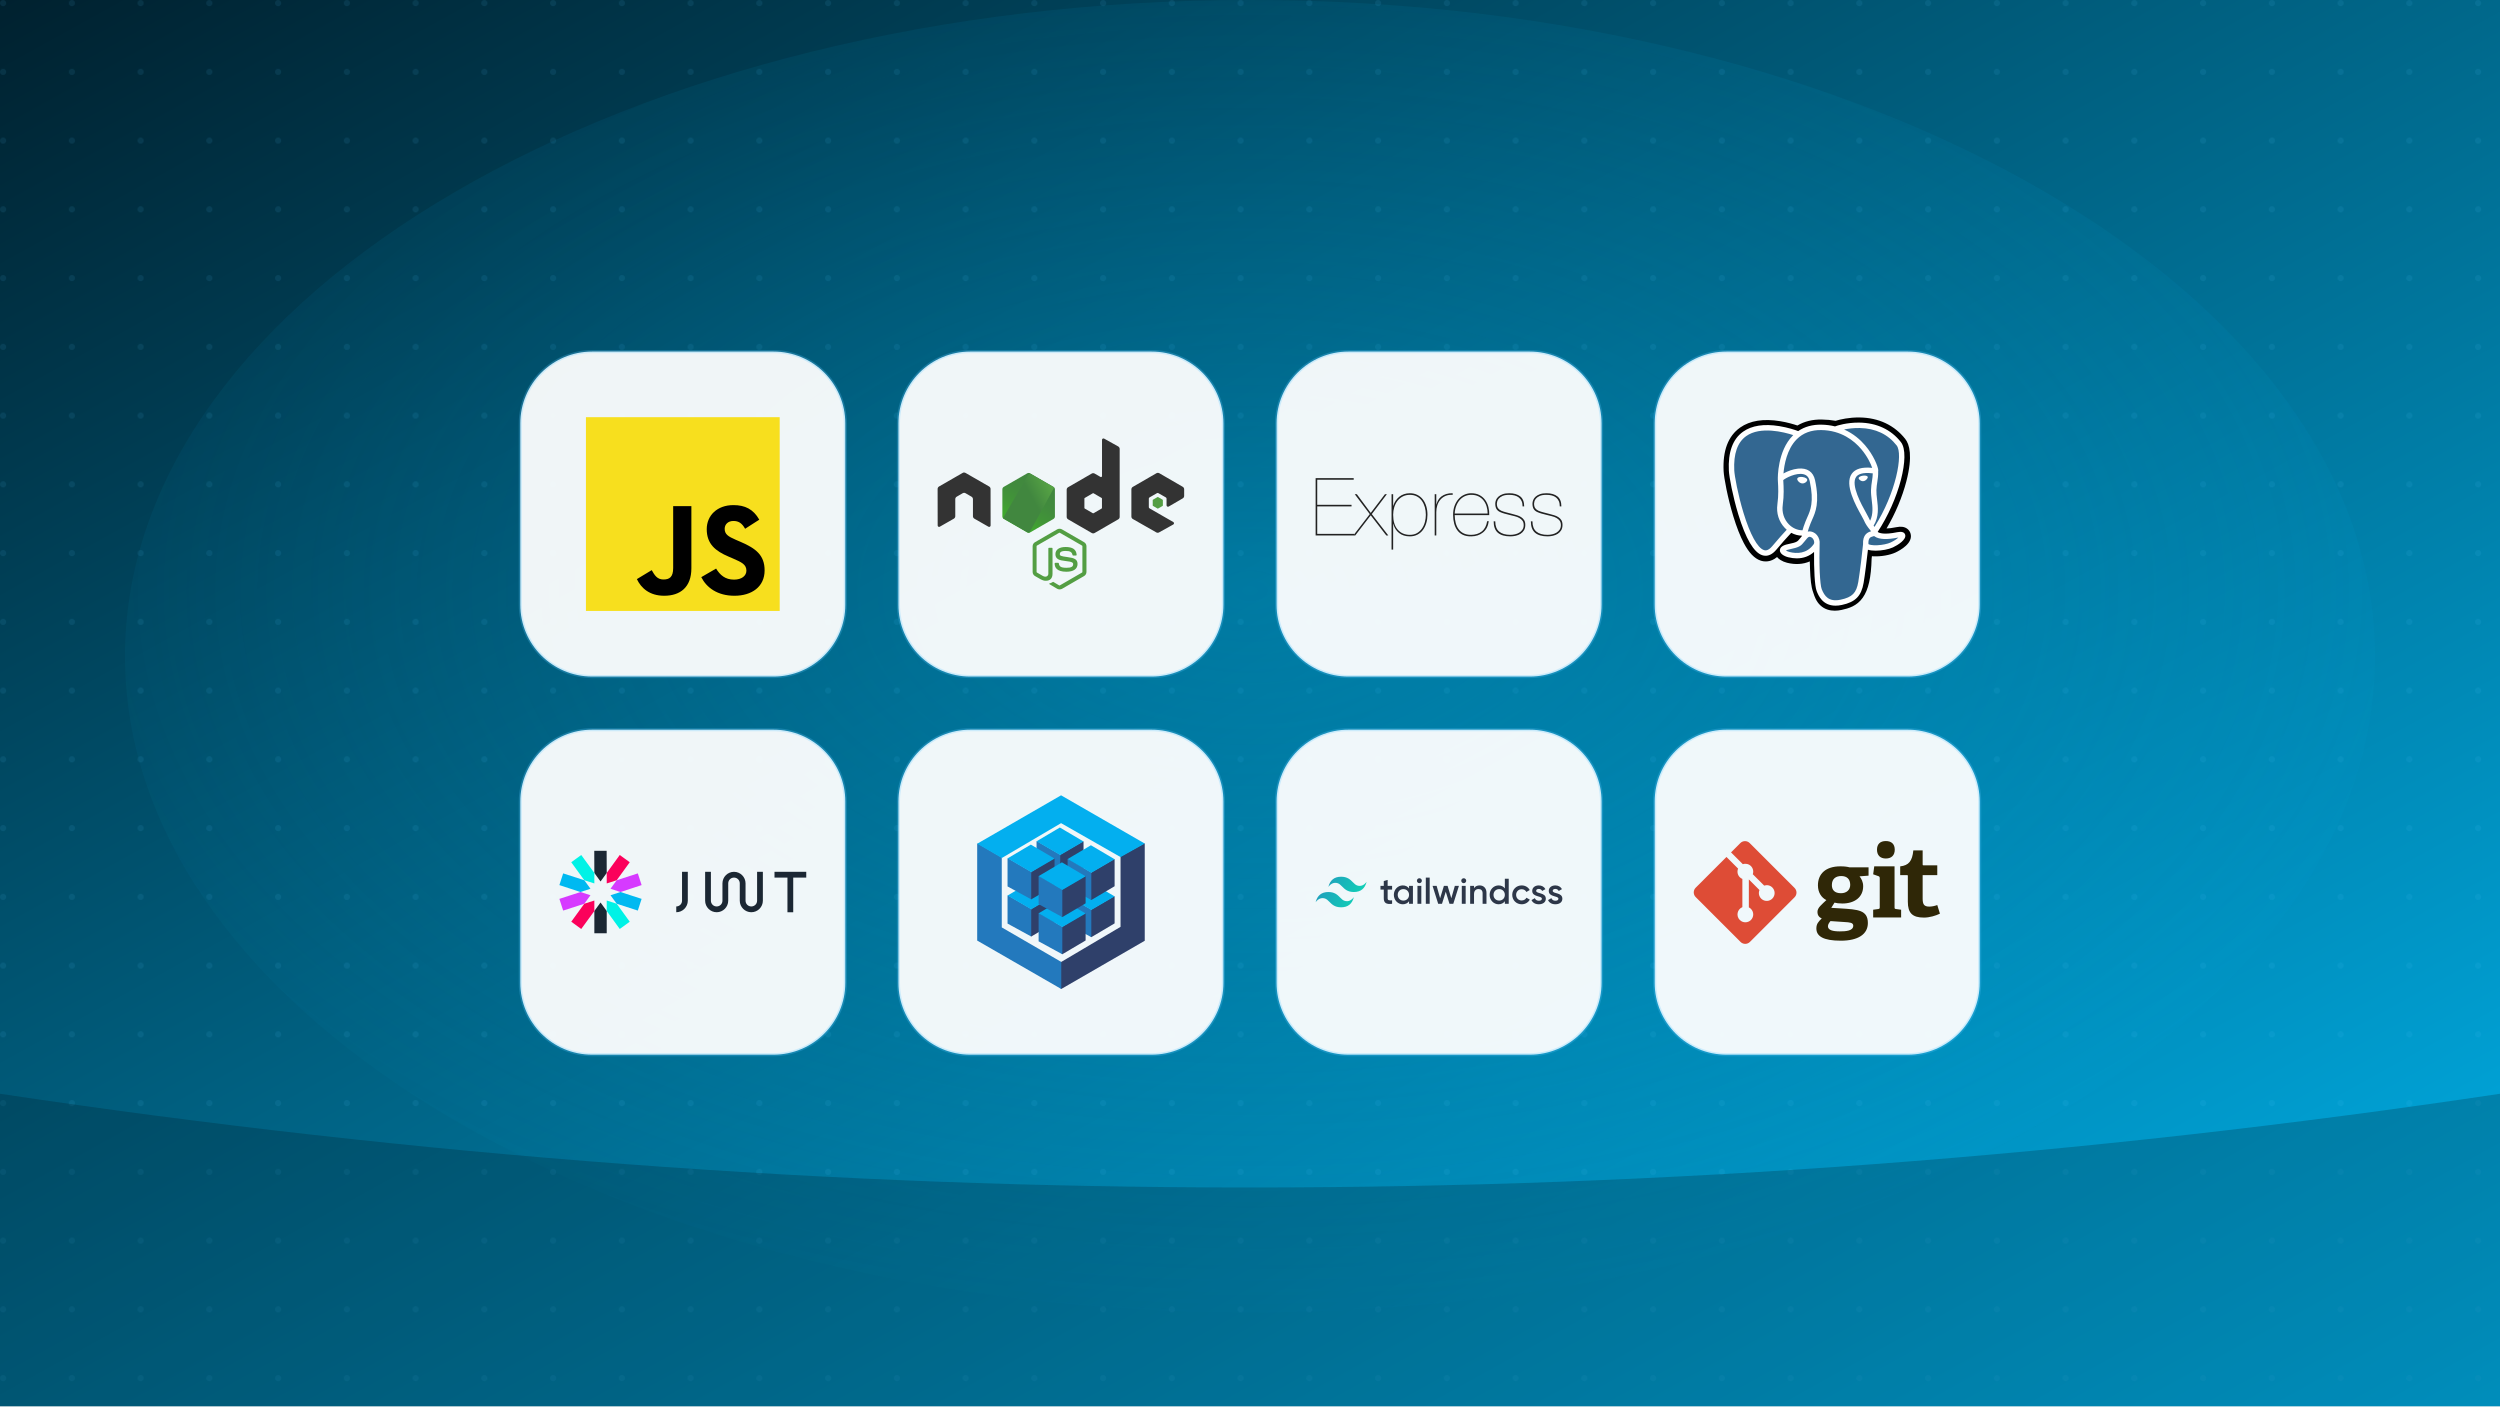
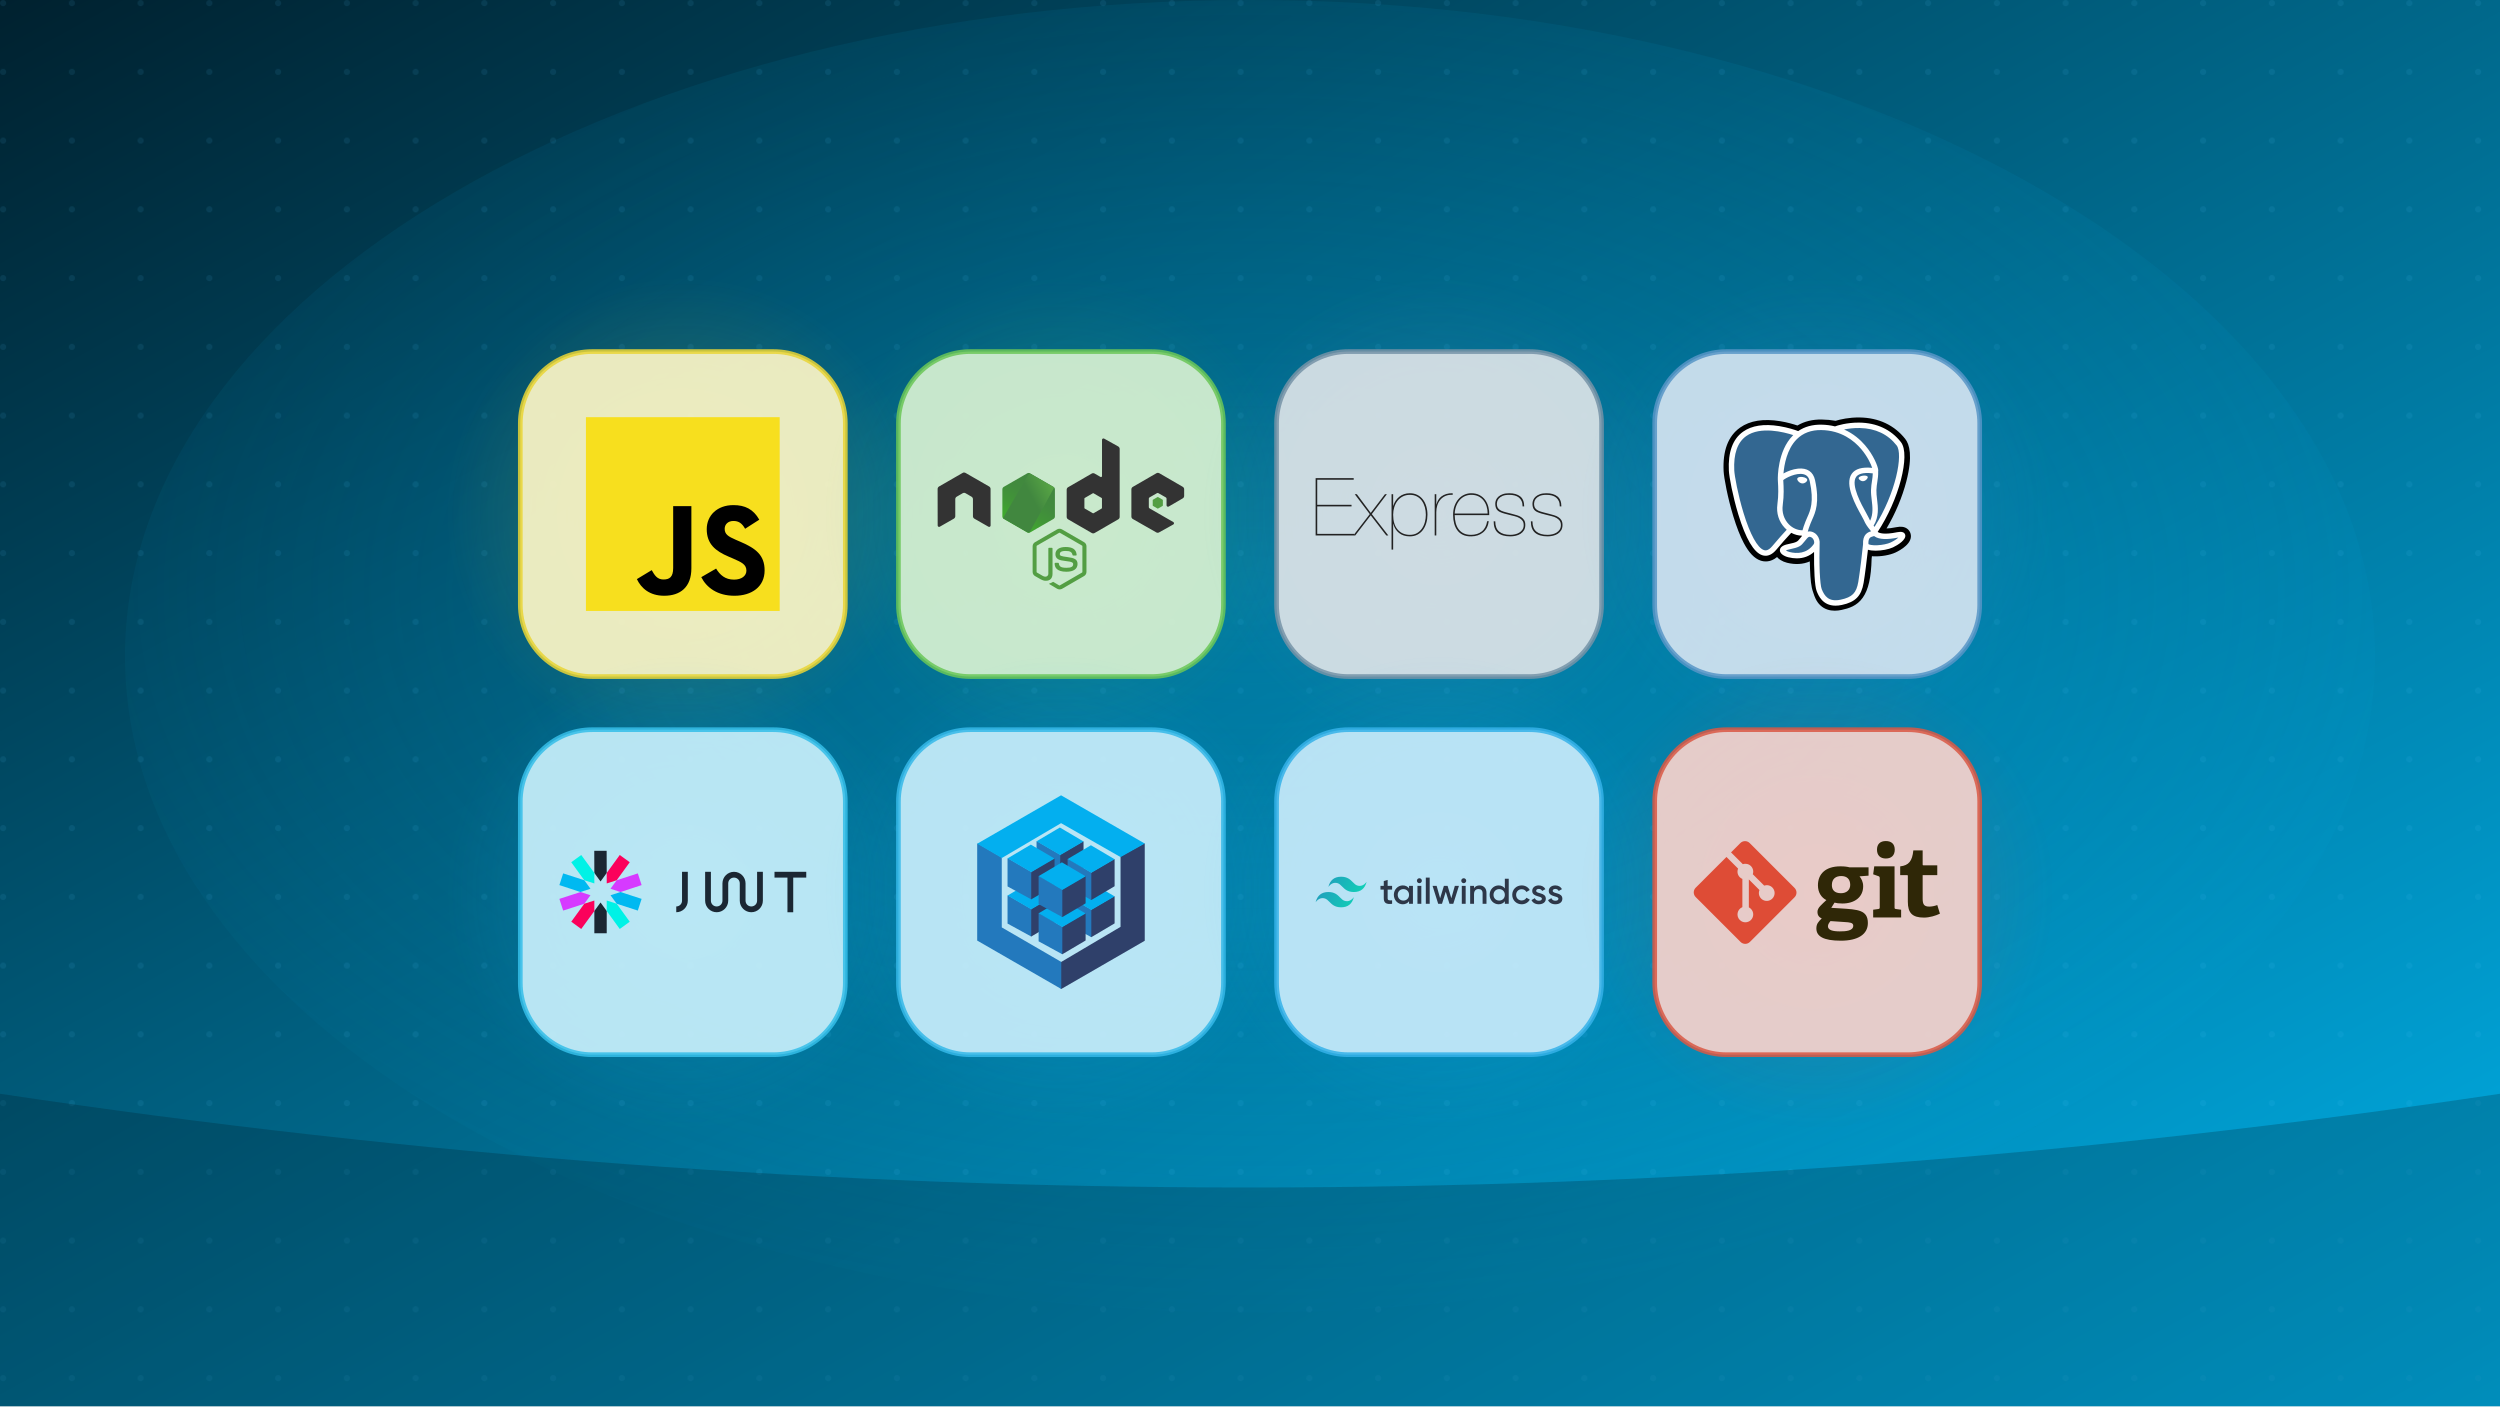
<svg xmlns="http://www.w3.org/2000/svg" viewBox="0 0 1600 900" width="1600" height="900" role="img">
  <defs>
    <linearGradient id="fondo" x1="0" y1="0" x2="1" y2="1">
      <stop offset="0" stop-color="#00212F" />
      <stop offset="1" stop-color="#00B0E8" />
    </linearGradient>
    <radialGradient id="halo" cx="0.5" cy="0.45" r="0.6">
      <stop offset="0" stop-color="#00B0E8" stop-opacity="0.30" />
      <stop offset="1" stop-color="#00B0E8" stop-opacity="0" />
    </radialGradient>
    <pattern id="puntos" width="44" height="44" patternUnits="userSpaceOnUse">
      <circle cx="2" cy="2" r="2" fill="#5DC9FF" fill-opacity="0.09" />
    </pattern>
+     <radialGradient id="halo-25bbf3" cx="0.5" cy="0.5" r="0.5">
+       <stop offset="0" stop-color="#25BBF3" stop-opacity="0.34" />
+       <stop offset="0.5" stop-color="#25BBF3" stop-opacity="0.10" />
+       <stop offset="1" stop-color="#25BBF3" stop-opacity="0" />
+     </radialGradient>
+     <radialGradient id="halo-25c4f4" cx="0.5" cy="0.5" r="0.5">
+       <stop offset="0" stop-color="#25C4F4" stop-opacity="0.34" />
+       <stop offset="0.5" stop-color="#25C4F4" stop-opacity="0.10" />
+       <stop offset="1" stop-color="#25C4F4" stop-opacity="0" />
+     </radialGradient>
+     <radialGradient id="halo-2ab2ef" cx="0.5" cy="0.5" r="0.5">
+       <stop offset="0" stop-color="#2AB2EF" stop-opacity="0.34" />
+       <stop offset="0.5" stop-color="#2AB2EF" stop-opacity="0.10" />
+       <stop offset="1" stop-color="#2AB2EF" stop-opacity="0" />
+     </radialGradient>
+     <radialGradient id="halo-5392c6" cx="0.5" cy="0.5" r="0.5">
+       <stop offset="0" stop-color="#5392C6" stop-opacity="0.34" />
+       <stop offset="0.5" stop-color="#5392C6" stop-opacity="0.10" />
+       <stop offset="1" stop-color="#5392C6" stop-opacity="0" />
+     </radialGradient>
+     <radialGradient id="halo-67c653" cx="0.5" cy="0.5" r="0.5">
+       <stop offset="0" stop-color="#67C653" stop-opacity="0.34" />
+       <stop offset="0.5" stop-color="#67C653" stop-opacity="0.10" />
+       <stop offset="1" stop-color="#67C653" stop-opacity="0" />
+     </radialGradient>
+     <radialGradient id="halo-7390a5" cx="0.5" cy="0.5" r="0.5">
+       <stop offset="0" stop-color="#7390A5" stop-opacity="0.34" />
+       <stop offset="0.5" stop-color="#7390A5" stop-opacity="0.10" />
+       <stop offset="1" stop-color="#7390A5" stop-opacity="0" />
+     </radialGradient>
+     <radialGradient id="halo-d85440" cx="0.5" cy="0.5" r="0.5">
+       <stop offset="0" stop-color="#D85440" stop-opacity="0.34" />
+       <stop offset="0.5" stop-color="#D85440" stop-opacity="0.10" />
+       <stop offset="1" stop-color="#D85440" stop-opacity="0" />
+     </radialGradient>
+     <radialGradient id="halo-efd92a" cx="0.5" cy="0.5" r="0.5">
+       <stop offset="0" stop-color="#EFD92A" stop-opacity="0.34" />
+       <stop offset="0.5" stop-color="#EFD92A" stop-opacity="0.10" />
+       <stop offset="1" stop-color="#EFD92A" stop-opacity="0" />
+     </radialGradient>
  </defs>
  <rect width="1600" height="900" fill="url(#fondo)" />
  <rect width="1600" height="900" fill="url(#puntos)" />
  <ellipse cx="800" cy="420" rx="720" ry="420" fill="url(#halo)" />
  <path d="M0 900 L1600 900 L1600 700 Q800 820 0 700 Z" fill="#00131D" fill-opacity="0.22" />
  <g>
-     <rect x="333" y="225" width="208" height="208" rx="46" fill="#FFFFFF" fill-opacity="0.94" />
-     <rect x="333" y="225" width="208" height="208" rx="46" fill="none" stroke="#5DC9FF" stroke-opacity="0.25" stroke-width="2" />
+     <ellipse cx="437" cy="329" rx="152" ry="152" fill="url(#halo-efd92a)" />
+     <rect x="333" y="225" width="208" height="208" rx="46" fill="#FAF5C6" fill-opacity="0.93" />
+     <rect x="333" y="225" width="208" height="208" rx="46" fill="none" stroke="#E9D535" stroke-opacity="0.85" stroke-width="3" />
    <g transform="translate(375.0 267.0) scale(0.4844)">
      <path fill="#f7df1e" d="M0 0h256v256H0z" />
      <path d="m67.312 213.932l19.59-11.856c3.78 6.701 7.218 12.371 15.465 12.371c7.905 0 12.89-3.092 12.89-15.12v-81.798h24.057v82.138c0 24.917-14.606 36.259-35.916 36.259c-19.245 0-30.416-9.967-36.087-21.996m85.07-2.576l19.588-11.341c5.157 8.421 11.859 14.607 23.715 14.607c9.969 0 16.325-4.984 16.325-11.858c0-8.248-6.53-11.17-17.528-15.98l-6.013-2.58c-17.357-7.387-28.87-16.667-28.87-36.257c0-18.044 13.747-31.792 35.228-31.792c15.294 0 26.292 5.328 34.196 19.247l-18.732 12.03c-4.125-7.389-8.591-10.31-15.465-10.31c-7.046 0-11.514 4.468-11.514 10.31c0 7.217 4.468 10.14 14.778 14.608l6.014 2.577c20.45 8.765 31.963 17.7 31.963 37.804c0 21.654-17.012 33.51-39.867 33.51c-22.339 0-36.774-10.654-43.819-24.574" />
    </g>
  </g>
  <g>
-     <rect x="575" y="225" width="208" height="208" rx="46" fill="#FFFFFF" fill-opacity="0.94" />
-     <rect x="575" y="225" width="208" height="208" rx="46" fill="none" stroke="#5DC9FF" stroke-opacity="0.25" stroke-width="2" />
+     <ellipse cx="679" cy="329" rx="152" ry="152" fill="url(#halo-67c653)" />
+     <rect x="575" y="225" width="208" height="208" rx="46" fill="#D6F0D1" fill-opacity="0.93" />
+     <rect x="575" y="225" width="208" height="208" rx="46" fill="none" stroke="#6AC757" stroke-opacity="0.85" stroke-width="3" />
    <g transform="translate(600.0 280.6) scale(0.3086)">
      <defs>
        <linearGradient id="ndA" x1="68.188%" x2="27.823%" y1="17.487%" y2="89.755%">
          <stop offset="0%" stop-color="#41873f" />
          <stop offset="32.88%" stop-color="#418b3d" />
          <stop offset="63.52%" stop-color="#419637" />
          <stop offset="93.19%" stop-color="#3fa92d" />
          <stop offset="100%" stop-color="#3fae2a" />
        </linearGradient>
        <linearGradient id="ndB" x1="43.277%" x2="159.245%" y1="55.169%" y2="-18.306%">
          <stop offset="13.76%" stop-color="#41873f" />
          <stop offset="40.32%" stop-color="#54a044" />
          <stop offset="71.36%" stop-color="#66b848" />
          <stop offset="90.81%" stop-color="#6cc04a" />
        </linearGradient>
        <path id="ndP" d="M57.903 1.85a5.96 5.96 0 0 0-5.894 0L3.352 29.933c-1.85 1.04-2.89 3.005-2.89 5.085v56.286c0 2.08 1.156 4.045 2.89 5.085l48.657 28.085a5.96 5.96 0 0 0 5.894 0l48.658-28.085c1.849-1.04 2.89-3.005 2.89-5.085V35.019c0-2.08-1.157-4.045-2.89-5.085z" />
+         <radialGradient id="halo-25bbf3" cx="0.5" cy="0.5" r="0.5">
+           <stop offset="0" stop-color="#25BBF3" stop-opacity="0.34" />
+           <stop offset="0.5" stop-color="#25BBF3" stop-opacity="0.10" />
+           <stop offset="1" stop-color="#25BBF3" stop-opacity="0" />
+         </radialGradient>
+         <radialGradient id="halo-25c4f4" cx="0.5" cy="0.5" r="0.5">
+           <stop offset="0" stop-color="#25C4F4" stop-opacity="0.34" />
+           <stop offset="0.5" stop-color="#25C4F4" stop-opacity="0.10" />
+           <stop offset="1" stop-color="#25C4F4" stop-opacity="0" />
+         </radialGradient>
+         <radialGradient id="halo-2ab2ef" cx="0.5" cy="0.5" r="0.5">
+           <stop offset="0" stop-color="#2AB2EF" stop-opacity="0.34" />
+           <stop offset="0.5" stop-color="#2AB2EF" stop-opacity="0.10" />
+           <stop offset="1" stop-color="#2AB2EF" stop-opacity="0" />
+         </radialGradient>
+         <radialGradient id="halo-5392c6" cx="0.5" cy="0.5" r="0.5">
+           <stop offset="0" stop-color="#5392C6" stop-opacity="0.34" />
+           <stop offset="0.5" stop-color="#5392C6" stop-opacity="0.10" />
+           <stop offset="1" stop-color="#5392C6" stop-opacity="0" />
+         </radialGradient>
+         <radialGradient id="halo-67c653" cx="0.5" cy="0.5" r="0.5">
+           <stop offset="0" stop-color="#67C653" stop-opacity="0.34" />
+           <stop offset="0.5" stop-color="#67C653" stop-opacity="0.10" />
+           <stop offset="1" stop-color="#67C653" stop-opacity="0" />
+         </radialGradient>
+         <radialGradient id="halo-7390a5" cx="0.5" cy="0.5" r="0.5">
+           <stop offset="0" stop-color="#7390A5" stop-opacity="0.34" />
+           <stop offset="0.5" stop-color="#7390A5" stop-opacity="0.10" />
+           <stop offset="1" stop-color="#7390A5" stop-opacity="0" />
+         </radialGradient>
+         <radialGradient id="halo-d85440" cx="0.5" cy="0.5" r="0.5">
+           <stop offset="0" stop-color="#D85440" stop-opacity="0.34" />
+           <stop offset="0.5" stop-color="#D85440" stop-opacity="0.10" />
+           <stop offset="1" stop-color="#D85440" stop-opacity="0" />
+         </radialGradient>
+         <radialGradient id="halo-efd92a" cx="0.5" cy="0.5" r="0.5">
+           <stop offset="0" stop-color="#EFD92A" stop-opacity="0.34" />
+           <stop offset="0.5" stop-color="#EFD92A" stop-opacity="0.10" />
+           <stop offset="1" stop-color="#EFD92A" stop-opacity="0" />
+         </radialGradient>
      </defs>
      <g fill="none">
        <path fill="#539e43" d="M253.11 313.094c-1.733 0-3.351-.462-4.854-1.271l-15.371-9.13c-2.312-1.272-1.156-1.734-.462-1.965c3.12-1.04 3.698-1.272 6.934-3.12c.347-.232.81-.116 1.156.115l11.789 7.05c.462.231 1.04.231 1.386 0l46.115-26.698c.462-.231.694-.694.694-1.271v-53.28c0-.579-.232-1.04-.694-1.272l-46.115-26.582c-.462-.232-1.04-.232-1.386 0l-46.115 26.582c-.462.231-.694.809-.694 1.271v53.28c0 .463.232 1.04.694 1.272l12.598 7.281c6.819 3.467 11.095-.578 11.095-4.623v-52.587c0-.693.578-1.387 1.387-1.387h5.894c.694 0 1.387.578 1.387 1.387v52.587c0 9.13-4.97 14.447-13.638 14.447c-2.658 0-4.738 0-10.633-2.89l-12.135-6.934c-3.005-1.733-4.854-4.97-4.854-8.437v-53.28c0-3.467 1.849-6.704 4.854-8.437l46.114-26.698c2.89-1.618 6.82-1.618 9.709 0l46.114 26.698c3.005 1.733 4.855 4.97 4.855 8.437v53.28c0 3.467-1.85 6.704-4.855 8.437l-46.114 26.698c-1.503.694-3.236 1.04-4.854 1.04m14.216-36.637c-20.225 0-24.386-9.246-24.386-17.105c0-.694.578-1.387 1.387-1.387h6.01c.693 0 1.271.462 1.271 1.156c.925 6.125 3.583 9.13 15.834 9.13c9.708 0 13.87-2.196 13.87-7.397c0-3.005-1.157-5.2-16.297-6.703c-12.598-1.272-20.457-4.045-20.457-14.1c0-9.362 7.86-14.91 21.035-14.91c14.793 0 22.075 5.086 23 16.18q0 .521-.347 1.041c-.232.231-.578.462-.925.462h-6.01c-.578 0-1.156-.462-1.271-1.04c-1.387-6.356-4.97-8.437-14.447-8.437c-10.633 0-11.905 3.699-11.905 6.472c0 3.352 1.503 4.392 15.834 6.241c14.216 1.85 20.92 4.508 20.92 14.447c-.116 10.171-8.437 15.95-23.116 15.95" />
        <path fill="#333" d="M110.028 104.712c0-2.08-1.156-4.046-3.005-5.086l-49.004-28.2c-.81-.463-1.734-.694-2.658-.81h-.463c-.924 0-1.849.347-2.658.81l-49.004 28.2c-1.85 1.04-3.005 3.005-3.005 5.086l.116 75.817c0 1.04.578 2.08 1.502 2.543c.925.578 2.08.578 2.89 0l29.125-16.643c1.849-1.04 3.005-3.005 3.005-5.085v-35.482c0-2.08 1.155-4.045 3.005-5.085l12.366-7.166c.925-.578 1.965-.81 3.005-.81s2.08.232 2.89.81l12.366 7.166c1.85 1.04 3.005 3.004 3.005 5.085v35.482c0 2.08 1.156 4.045 3.005 5.085l29.125 16.643a2.82 2.82 0 0 0 3.005 0c.925-.463 1.503-1.503 1.503-2.543zM345.571.347c-.924-.463-2.08-.463-2.89 0c-.924.578-1.502 1.502-1.502 2.542v75.125c0 .693-.346 1.386-1.04 1.849q-1.04.519-2.08 0l-12.251-7.05a5.96 5.96 0 0 0-5.895 0l-49.004 28.316c-1.849 1.04-3.005 3.005-3.005 5.085v56.516c0 2.08 1.156 4.046 3.005 5.086l49.004 28.316a5.96 5.96 0 0 0 5.895 0l49.004-28.316c1.849-1.04 3.005-3.005 3.005-5.086V21.844c0-2.196-1.156-4.16-3.005-5.201zm-4.507 143.776c0 .578-.231 1.04-.694 1.271l-16.758 9.708a1.71 1.71 0 0 1-1.503 0l-16.758-9.708c-.463-.231-.694-.809-.694-1.271v-19.417c0-.578.231-1.04.694-1.271l16.758-9.709a1.71 1.71 0 0 1 1.503 0l16.758 9.709c.463.23.694.809.694 1.271zm167.584-19.879c1.85-1.04 2.89-3.005 2.89-5.086v-13.753c0-2.08-1.156-4.045-2.89-5.085l-48.657-28.2a5.96 5.96 0 0 0-5.895 0l-49.004 28.315c-1.85 1.04-3.005 3.005-3.005 5.085v56.517c0 2.08 1.156 4.045 3.005 5.085l48.657 27.738c1.85 1.04 4.046 1.04 5.78 0L489 178.45c.925-.463 1.503-1.503 1.503-2.543s-.578-2.08-1.503-2.543l-49.235-28.316c-.925-.578-1.503-1.502-1.503-2.542v-17.683c0-1.04.578-2.08 1.503-2.543l15.371-8.784a2.82 2.82 0 0 1 3.005 0l15.372 8.784c.925.578 1.502 1.502 1.502 2.543v13.869c0 1.04.578 2.08 1.503 2.542a2.82 2.82 0 0 0 3.005 0z" />
        <path fill="#539e43" d="M456.292 121.585a1.05 1.05 0 0 1 1.156 0l9.362 5.432c.346.232.577.578.577 1.04v10.865c0 .462-.23.809-.577 1.04l-9.362 5.432a1.05 1.05 0 0 1-1.156 0l-9.361-5.432c-.347-.231-.578-.578-.578-1.04v-10.864c0-.463.23-.81.578-1.04z" />
        <g transform="translate(134.068 70.501)">
          <mask id="ndM" fill="#fff">
            <use href="#ndP" />
          </mask>
          <use fill="url(#ndA)" href="#ndP" />
          <g mask="url(#ndM)">
            <path d="M51.893 1.85L3.121 29.933C1.27 30.974 0 32.94 0 35.02v56.286c0 1.387.578 2.658 1.502 3.698L56.285 1.156c-1.387-.231-3.005-.116-4.392.693m4.739 123.204c.462-.116.925-.347 1.387-.578l48.773-28.085c1.85-1.04 3.005-3.005 3.005-5.085V35.019c0-1.502-.694-3.005-1.734-4.045z" />
            <path fill="url(#ndB)" d="M106.676 29.934L57.788 1.85a8 8 0 0 0-1.503-.578L1.502 95.12a6.1 6.1 0 0 0 1.619 1.387l48.888 28.085c1.387.809 3.005 1.04 4.507.577l51.432-94.078c-.347-.462-.81-.81-1.272-1.156" />
          </g>
        </g>
      </g>
    </g>
  </g>
  <g>
-     <rect x="817" y="225" width="208" height="208" rx="46" fill="#FFFFFF" fill-opacity="0.94" />
-     <rect x="817" y="225" width="208" height="208" rx="46" fill="none" stroke="#5DC9FF" stroke-opacity="0.25" stroke-width="2" />
+     <ellipse cx="921" cy="329" rx="152" ry="152" fill="url(#halo-7390a5)" />
+     <rect x="817" y="225" width="208" height="208" rx="46" fill="#DAE2E7" fill-opacity="0.93" />
+     <rect x="817" y="225" width="208" height="208" rx="46" fill="none" stroke="#7693A7" stroke-opacity="0.85" stroke-width="3" />
    <g transform="translate(842.0 306.0) scale(0.3086)">
      <path fill="#222" d="M3.332 115.629V58.648h71.144v-3.333H3.332V3.332h75.642V0H0v118.961h79.64v-3.332zm140.455-82.307l-29.49 38.821l-28.825-38.82H81.14l31.157 41.32L78.14 118.96h3.999l32.156-41.82l32.323 41.82h4.165l-34.322-44.319l31.323-41.32zm16.994 114.963V94.97h.333q3 11.662 11.83 18.744q8.83 7.08 22.492 7.081q8.83 0 15.662-3.582q6.83-3.582 11.413-9.747q4.581-6.165 6.998-14.329t2.416-17.16q0-9.665-2.5-17.828q-2.5-8.165-7.247-14.162q-4.749-6-11.497-9.33q-6.747-3.333-15.245-3.333q-6.498 0-12.079 1.916t-9.913 5.415a36.7 36.7 0 0 0-7.498 8.247q-3.165 4.749-4.832 10.414h-.333V33.322h-3.332v114.963zm34.655-30.657q-15.66 0-25.158-10.746q-9.497-10.746-9.497-30.907q0-8.331 2.333-15.828t6.747-13.162t10.913-8.997t14.662-3.333q8.331 0 14.579 3.333q6.248 3.332 10.33 9.08t6.165 13.162t2.082 15.745q0 7.499-1.916 14.912t-5.915 13.33q-3.997 5.913-10.246 9.663q-6.249 3.748-15.079 3.748m54.816 1.333V70.477q0-6.998 2-13.662q1.998-6.665 6.164-11.746t10.58-7.998t15.245-2.416v-3.332q-7.664-.166-13.412 1.666q-5.749 1.833-9.914 4.999t-6.664 7.414a33.2 33.2 0 0 0-3.666 9.08h-.333v-21.16h-3.332v85.64zm38.154-42.153h71.643q.334-8.83-1.749-16.994q-2.082-8.165-6.664-14.495q-4.582-6.332-11.83-10.164t-17.244-3.832q-7.165 0-13.996 3q-6.831 2.998-11.996 8.746t-8.33 14.08t-3.166 18.993q0 9.497 2.166 17.744t6.664 14.329q4.5 6.081 11.58 9.413q7.08 3.333 17.078 3.166q14.661 0 24.658-8.247t11.83-23.243h-3.332q-2.166 14.163-11.08 21.243q-8.914 7.081-22.41 7.081q-9.163 0-15.495-3.165q-6.33-3.166-10.33-8.664q-3.998-5.499-5.914-12.913q-1.917-7.413-2.083-16.078m68.311-3.332h-68.31q.498-8.997 3.331-16.161q2.833-7.166 7.415-12.246q4.581-5.081 10.663-7.748t13.079-2.666q8.33 0 14.662 3.083q6.33 3.083 10.58 8.414q4.248 5.332 6.414 12.412q2.166 7.082 2.166 14.912m72.477-14.828h3.332q0-14.33-8.33-20.827q-8.332-6.498-22.66-6.498q-7.998 0-13.496 2t-8.997 5.164q-3.498 3.165-4.998 6.998t-1.5 7.331q0 6.997 2.5 11.163q2.499 4.165 7.83 6.498q3.665 1.665 8.331 3q4.665 1.332 10.83 2.831q5.497 1.335 10.83 2.666q5.331 1.334 9.413 3.582q4.083 2.25 6.665 5.749t2.582 9.163q0 5.499-2.582 9.33a20.8 20.8 0 0 1-6.581 6.249q-4 2.415-8.914 3.498q-4.915 1.083-9.58 1.083q-15.162 0-23.243-6.747q-8.08-6.748-8.08-21.244h-3.333q0 16.162 8.747 23.66q8.748 7.497 25.909 7.497q5.497 0 11.08-1.25q5.58-1.249 9.996-4.082a22.6 22.6 0 0 0 7.164-7.33q2.75-4.5 2.75-10.997q0-6.165-2.416-9.997t-6.332-6.331t-8.83-3.915a516 516 0 0 0-9.914-2.75a1727 1727 0 0 0-12.246-3.165q-5.247-1.333-9.746-3.166q-4.332-1.833-6.915-5.248q-2.582-3.416-2.582-9.747q0-1.166.666-4.165q.667-3 3.166-6.082t7.664-5.498t14.162-2.416q6.164 0 11.246 1.333t8.747 4.249t5.665 7.414q2 4.5 2 10.997m77.141 0h3.332q0-14.33-8.33-20.827t-22.66-6.498q-7.997 0-13.495 2q-5.499 1.999-8.997 5.164q-3.5 3.165-4.999 6.998q-1.5 3.833-1.499 7.331q0 6.997 2.5 11.163q2.498 4.165 7.83 6.498q3.666 1.665 8.33 3q4.665 1.332 10.83 2.831q5.499 1.335 10.83 2.666q5.332 1.334 9.414 3.582q4.082 2.25 6.664 5.749q2.583 3.498 2.583 9.163q0 5.499-2.583 9.33a20.8 20.8 0 0 1-6.58 6.249q-4 2.415-8.915 3.498t-9.58 1.083q-15.162 0-23.242-6.747q-8.082-6.748-8.081-21.244h-3.332q0 16.162 8.747 23.66q8.746 7.497 25.908 7.497q5.499 0 11.08-1.25q5.58-1.249 9.997-4.082a22.6 22.6 0 0 0 7.164-7.33q2.75-4.5 2.749-10.997q0-6.165-2.416-9.997t-6.331-6.331t-8.83-3.915a516 516 0 0 0-9.914-2.75a1727 1727 0 0 0-12.246-3.165q-5.249-1.333-9.747-3.166q-4.332-1.833-6.914-5.248q-2.583-3.416-2.583-9.747q0-1.166.667-4.165t3.165-6.082q2.5-3.081 7.664-5.498q5.165-2.415 14.163-2.416q6.164 0 11.246 1.333t8.747 4.249t5.665 7.414q2 4.5 2 10.997" />
    </g>
  </g>
  <g>
-     <rect x="1059" y="225" width="208" height="208" rx="46" fill="#FFFFFF" fill-opacity="0.94" />
-     <rect x="1059" y="225" width="208" height="208" rx="46" fill="none" stroke="#5DC9FF" stroke-opacity="0.25" stroke-width="2" />
+     <ellipse cx="1163" cy="329" rx="152" ry="152" fill="url(#halo-5392c6)" />
+     <rect x="1059" y="225" width="208" height="208" rx="46" fill="#D1E2F0" fill-opacity="0.93" />
+     <rect x="1059" y="225" width="208" height="208" rx="46" fill="none" stroke="#5795C7" stroke-opacity="0.85" stroke-width="3" />
    <g transform="translate(1102.9 267.0) scale(0.4697)">
      <path d="M255.008 158.086c-1.535-4.649-5.556-7.887-10.756-8.664c-2.452-.366-5.26-.21-8.583.475c-5.792 1.195-10.089 1.65-13.225 1.738c11.837-19.985 21.462-42.775 27.003-64.228c8.96-34.689 4.172-50.492-1.423-57.64C233.217 10.847 211.614.683 185.552.372c-13.903-.17-26.108 2.575-32.475 4.549c-5.928-1.046-12.302-1.63-18.99-1.738c-12.537-.2-23.614 2.533-33.079 8.15c-5.24-1.772-13.65-4.27-23.362-5.864c-22.842-3.75-41.252-.828-54.718 8.685C6.622 25.672-.937 45.684.461 73.634c.444 8.874 5.408 35.874 13.224 61.48c4.492 14.718 9.282 26.94 14.237 36.33c7.027 13.315 14.546 21.156 22.987 23.972c4.731 1.576 13.327 2.68 22.368-4.85c1.146 1.388 2.675 2.767 4.704 4.048c2.577 1.625 5.728 2.953 8.875 3.74c11.341 2.835 21.964 2.126 31.027-1.848c.056 1.612.099 3.152.135 4.482c.06 2.157.12 4.272.199 6.25c.537 13.374 1.447 23.773 4.143 31.049c.148.4.347 1.01.557 1.657c1.345 4.118 3.594 11.012 9.316 16.411c5.925 5.593 13.092 7.308 19.656 7.308c3.292 0 6.433-.432 9.188-1.022c9.82-2.105 20.973-5.311 29.041-16.799c7.628-10.86 11.336-27.217 12.007-52.99q.13-1.094.244-2.088l.16-1.362l1.797.158l.463.031c10.002.456 22.232-1.665 29.743-5.154c5.935-2.754 24.954-12.795 20.476-26.351" />
      <path fill="#336791" d="M237.906 160.722c-29.74 6.135-31.785-3.934-31.785-3.934c31.4-46.593 44.527-105.736 33.2-120.211c-30.904-39.485-84.399-20.811-85.292-20.327l-.287.052c-5.876-1.22-12.451-1.946-19.842-2.067c-13.456-.22-23.664 3.528-31.41 9.402c0 0-95.43-39.314-90.991 49.444c.944 18.882 27.064 142.873 58.218 105.422c11.387-13.695 22.39-25.274 22.39-25.274c5.464 3.63 12.006 5.482 18.864 4.817l.533-.452c-.166 1.7-.09 3.363.213 5.332c-8.026 8.967-5.667 10.541-21.711 13.844c-16.235 3.346-6.698 9.302-.471 10.86c7.549 1.887 25.013 4.561 36.813-11.958l-.47 1.885c3.144 2.519 5.352 16.383 4.982 28.952c-.37 12.568-.617 21.197 1.86 27.937c2.479 6.74 4.948 21.905 26.04 17.386c17.623-3.777 26.756-13.564 28.027-29.89c.901-11.606 2.942-9.89 3.07-20.267l1.637-4.912c1.887-15.733.3-20.809 11.157-18.448l2.64.232c7.99.363 18.45-1.286 24.589-4.139c13.218-6.134 21.058-16.377 8.024-13.686z" />
      <path fill="#fff" d="M108.076 81.525c-2.68-.373-5.107-.028-6.335.902c-.69.523-.904 1.129-.962 1.546c-.154 1.105.62 2.327 1.096 2.957c1.346 1.784 3.312 3.01 5.258 3.28q.423.059.842.058c3.245 0 6.196-2.527 6.456-4.392c.325-2.336-3.066-3.893-6.355-4.35m88.784.073c-.256-1.831-3.514-2.353-6.606-1.923c-3.088.43-6.082 1.824-5.832 3.659c.2 1.427 2.777 3.863 5.827 3.863q.387 0 .78-.054c2.036-.282 3.53-1.575 4.24-2.32c1.08-1.136 1.706-2.402 1.591-3.225" />
      <path fill="#fff" d="M247.802 160.025c-1.134-3.429-4.784-4.532-10.848-3.28c-18.005 3.716-24.453 1.142-26.57-.417c13.995-21.32 25.508-47.092 31.719-71.137c2.942-11.39 4.567-21.968 4.7-30.59c.147-9.463-1.465-16.417-4.789-20.665c-13.402-17.125-33.072-26.311-56.882-26.563c-16.369-.184-30.199 4.005-32.88 5.183c-5.646-1.404-11.801-2.266-18.502-2.376c-12.288-.199-22.91 2.743-31.704 8.74c-3.82-1.422-13.692-4.811-25.765-6.756c-20.872-3.36-37.458-.814-49.294 7.571c-14.123 10.006-20.643 27.892-19.38 53.16c.425 8.501 5.269 34.653 12.913 59.698c10.062 32.964 21 51.625 32.508 55.464c1.347.449 2.9.763 4.613.763c4.198 0 9.345-1.892 14.7-8.33a530 530 0 0 1 20.261-22.926c4.524 2.428 9.494 3.784 14.577 3.92q.016.2.035.398a118 118 0 0 0-2.57 3.175c-3.522 4.471-4.255 5.402-15.592 7.736c-3.225.666-11.79 2.431-11.916 8.435c-.136 6.56 10.125 9.315 11.294 9.607c4.074 1.02 7.999 1.523 11.742 1.523c9.103 0 17.114-2.992 23.516-8.781c-.197 23.386.778 46.43 3.586 53.451c2.3 5.748 7.918 19.795 25.664 19.794c2.604 0 5.47-.303 8.623-.979c18.521-3.97 26.564-12.156 29.675-30.203c1.665-9.645 4.522-32.676 5.866-45.03c2.836.885 6.487 1.29 10.434 1.289c8.232 0 17.731-1.749 23.688-4.514c6.692-3.108 18.768-10.734 16.578-17.36m-44.106-83.48c-.061 3.647-.563 6.958-1.095 10.414c-.573 3.717-1.165 7.56-1.314 12.225c-.147 4.54.42 9.26.968 13.825c1.108 9.22 2.245 18.712-2.156 28.078a37 37 0 0 1-1.95-4.009c-.547-1.326-1.735-3.456-3.38-6.404c-6.399-11.476-21.384-38.35-13.713-49.316c2.285-3.264 8.084-6.62 22.64-4.813m-17.644-61.787c21.334.471 38.21 8.452 50.158 23.72c9.164 11.711-.927 64.998-30.14 110.969a171 171 0 0 0-.886-1.117l-.37-.462c7.549-12.467 6.073-24.802 4.759-35.738c-.54-4.488-1.05-8.727-.92-12.709c.134-4.22.692-7.84 1.232-11.34c.663-4.313 1.338-8.776 1.152-14.037c.139-.552.195-1.204.122-1.978c-.475-5.045-6.235-20.144-17.975-33.81c-6.422-7.475-15.787-15.84-28.574-21.482c5.5-1.14 13.021-2.203 21.442-2.016M66.674 175.778c-5.9 7.094-9.974 5.734-11.314 5.288c-8.73-2.912-18.86-21.364-27.791-50.624c-7.728-25.318-12.244-50.777-12.602-57.916c-1.128-22.578 4.345-38.313 16.268-46.769c19.404-13.76 51.306-5.524 64.125-1.347c-.184.182-.376.352-.558.537c-21.036 21.244-20.537 57.54-20.485 59.759c-.002.856.07 2.068.168 3.735c.362 6.105 1.036 17.467-.764 30.334c-1.672 11.957 2.014 23.66 10.111 32.109a36 36 0 0 0 2.617 2.468c-3.604 3.86-11.437 12.396-19.775 22.426m22.479-29.993c-6.526-6.81-9.49-16.282-8.133-25.99c1.9-13.592 1.199-25.43.822-31.79c-.053-.89-.1-1.67-.127-2.285c3.073-2.725 17.314-10.355 27.47-8.028c4.634 1.061 7.458 4.217 8.632 9.645c6.076 28.103.804 39.816-3.432 49.229c-.873 1.939-1.698 3.772-2.402 5.668l-.546 1.466c-1.382 3.706-2.668 7.152-3.465 10.424c-6.938-.02-13.687-2.984-18.819-8.34m1.065 37.9c-2.026-.506-3.848-1.385-4.917-2.114c.893-.42 2.482-.992 5.238-1.56c13.337-2.745 15.397-4.683 19.895-10.394c1.031-1.31 2.2-2.794 3.819-4.602l.002-.002c2.411-2.7 3.514-2.242 5.514-1.412c1.621.67 3.2 2.702 3.84 4.938c.303 1.056.643 3.06-.47 4.62c-9.396 13.156-23.088 12.987-32.921 10.526m69.799 64.952c-16.316 3.496-22.093-4.829-25.9-14.346c-2.457-6.144-3.665-33.85-2.808-64.447c.011-.407-.047-.8-.159-1.17a15.4 15.4 0 0 0-.456-2.162c-1.274-4.452-4.379-8.176-8.104-9.72c-1.48-.613-4.196-1.738-7.46-.903c.696-2.868 1.903-6.107 3.212-9.614l.549-1.475c.618-1.663 1.394-3.386 2.214-5.21c4.433-9.848 10.504-23.337 3.915-53.81c-2.468-11.414-10.71-16.988-23.204-15.693c-7.49.775-14.343 3.797-17.761 5.53c-.735.372-1.407.732-2.035 1.082c.954-11.5 4.558-32.992 18.04-46.59c8.489-8.56 19.794-12.788 33.568-12.56c27.14.444 44.544 14.372 54.366 25.979c8.464 10.001 13.047 20.076 14.876 25.51c-13.755-1.399-23.11 1.316-27.852 8.096c-10.317 14.748 5.644 43.372 13.315 57.129c1.407 2.521 2.621 4.7 3.003 5.626c2.498 6.054 5.732 10.096 8.093 13.046c.724.904 1.426 1.781 1.96 2.547c-4.166 1.201-11.649 3.976-10.967 17.847c-.55 6.96-4.461 39.546-6.448 51.059c-2.623 15.21-8.22 20.875-23.957 24.25m68.104-77.936c-4.26 1.977-11.389 3.46-18.161 3.779c-7.48.35-11.288-.838-12.184-1.569c-.42-8.644 2.797-9.547 6.202-10.503c.535-.15 1.057-.297 1.561-.473q.469.383 1.032.756c6.012 3.968 16.735 4.396 31.874 1.271l.166-.033c-2.042 1.909-5.536 4.471-10.49 6.772" />
    </g>
  </g>
  <g>
-     <rect x="333" y="467" width="208" height="208" rx="46" fill="#FFFFFF" fill-opacity="0.94" />
-     <rect x="333" y="467" width="208" height="208" rx="46" fill="none" stroke="#5DC9FF" stroke-opacity="0.25" stroke-width="2" />
+     <ellipse cx="437" cy="571" rx="152" ry="152" fill="url(#halo-25c4f4)" />
+     <rect x="333" y="467" width="208" height="208" rx="46" fill="#C6EEFA" fill-opacity="0.93" />
+     <rect x="333" y="467" width="208" height="208" rx="46" fill="none" stroke="#35BFE9" stroke-opacity="0.85" stroke-width="3" />
    <g transform="translate(358.0 544.5) scale(0.3086)">
      <path fill="#0b1220" d="M0 0h512v172H0z" opacity="0" />
      <path fill="#1b2733" d="M98.192 46.017L98.021 0h-25.66l.171 46.017l12.83 17.619zm-25.66 78.861v46.188h25.66v-46.188l-12.83-17.62z" />
      <path fill="#00f2e6" d="m98.192 124.878l27.028 37.292l20.699-15.053l-27.028-37.293l-20.699-6.671zm-25.66-78.861l-27.2-37.293l-20.699 15.054L51.662 61.07l20.87 6.672z" />
      <path fill="#00b9f1" d="M51.662 61.07L7.869 46.872L0 71.163l43.793 14.37l20.699-6.843zm54.399 31.134l12.83 17.62l43.793 14.199l7.869-24.292l-43.793-14.198z" />
      <path fill="#d63aff" d="m126.76 85.533l43.793-14.37l-7.869-24.291l-43.793 14.198l-12.83 17.62zm-82.967 0L0 99.731l7.869 24.292l43.793-14.199l12.83-17.62z" />
      <path fill="#fb015b" d="m51.662 109.824l-27.029 37.293l20.699 15.053l27.2-37.292v-21.725zm67.229-48.754l27.028-37.292L125.22 8.724L98.192 46.017v21.725z" />
      <path fill="#1b2733" d="M266.35 43.622v59.873c0 13.172-10.778 23.949-23.95 23.949v-11.975c6.672 0 11.975-5.303 11.975-11.974V43.622zm218.622 11.974H512V43.622h-65.86v11.974h26.857v71.848h11.975zm-74.927-11.974v59.873c0 6.671-5.303 11.974-11.975 11.974s-11.974-5.303-11.974-11.974V67.57c0-13.172-10.778-23.95-23.95-23.95s-23.949 10.778-23.949 23.95v35.924c0 6.671-5.303 11.974-11.974 11.974s-11.975-5.303-11.975-11.974V43.622h-11.975v59.873c0 13.172 10.777 23.949 23.95 23.949s23.949-10.777 23.949-23.95V67.572c0-6.672 5.303-11.975 11.974-11.975s11.975 5.303 11.975 11.975v35.924c0 13.172 10.777 23.949 23.95 23.949c13.171 0 23.948-10.777 23.948-23.95V43.623z" />
    </g>
  </g>
  <g>
-     <rect x="575" y="467" width="208" height="208" rx="46" fill="#FFFFFF" fill-opacity="0.94" />
-     <rect x="575" y="467" width="208" height="208" rx="46" fill="none" stroke="#5DC9FF" stroke-opacity="0.25" stroke-width="2" />
+     <ellipse cx="679" cy="571" rx="152" ry="152" fill="url(#halo-25bbf3)" />
+     <rect x="575" y="467" width="208" height="208" rx="46" fill="#C6ECFA" fill-opacity="0.93" />
+     <rect x="575" y="467" width="208" height="208" rx="46" fill="none" stroke="#35B8E9" stroke-opacity="0.85" stroke-width="3" />
    <g transform="translate(625.4 509.0) scale(0.4189)">
      <path fill="#2f406a" d="M219.013 94.362v106.594l-90.576 53.588l-.819.745v39.839l.819.772L256 222.216V73.684l-1.205-.295l-35.963 20.106z" />
      <path fill="#2379bd" d="m37.57 201.829l90.867 52.715V295.9L0 221.925V73.975l1.318-.199l35.859 20.848l.393 1.194z" />
      <path fill="#03afef" d="M37.57 95.818L0 73.975L128.146 0L256 73.684l-36.987 20.678l-90.867-51.841z" />
      <path fill="#2f406a" d="m126.878 189.638l-.984-1.004v-40.026l.984-.508l.239-.987l34.315-20.017l1.05.235v41.242z" />
      <path fill="#2379bd" d="M90.68 169.858v-42.823l.995-.049l34.906 20.314l.297.8v41.538z" />
      <path fill="#03afef" d="M126.284 105.969L90.68 127.035l36.198 21.065l35.604-20.769z" />
      <path fill="#2f406a" d="m82.57 215.748l-.983-1.004v-40.027l.983-.507l.24-.987l34.314-20.017l1.05.235v41.241z" />
      <path fill="#2379bd" d="M46.373 195.968v-42.824l.994-.049l34.906 20.315l.297.8v41.538z" />
      <path fill="#03afef" d="m81.977 132.079l-35.604 21.065L82.57 174.21l35.604-20.769z" />
      <path fill="#2f406a" d="m174.35 216.737l-.984-1.004v-40.027l.984-.507l.239-.987l34.315-20.017l1.05.235v41.241z" />
      <path fill="#2379bd" d="M138.152 196.957v-42.824l.995-.049l34.906 20.315l.297.8v41.538z" />
      <path fill="#03afef" d="m173.756 133.068l-35.604 21.065l36.198 21.066l35.604-20.769z" />
      <path fill="#2f406a" d="m130.042 242.847l-.983-1.004v-40.027l.983-.507l.24-.988l34.315-20.016l1.049.235v41.241z" />
      <path fill="#2379bd" d="M93.845 223.067v-42.824l.994-.049l34.907 20.314l.296.801v41.538z" />
      <path fill="#03afef" d="m129.449 159.177l-35.604 21.066l36.197 21.066l35.604-20.769z" />
      <path fill="#2f406a" d="m126.878 132.87l-.984-1.005V91.839l.984-.507l.239-.988l34.315-20.016l1.05.235v41.241z" />
      <path fill="#2379bd" d="M90.68 113.09V70.266l.995-.049l34.906 20.314l.297.801v41.538z" />
      <path fill="#03afef" d="M126.284 49.2L90.68 70.266l36.198 21.066l35.604-20.769z" />
      <path fill="#2f406a" d="m82.57 158.979l-.983-1.004v-40.026l.983-.508l.24-.987l34.314-20.017l1.05.235v41.242z" />
      <path fill="#2379bd" d="M46.373 139.199V96.376l.994-.049l34.906 20.314l.297.8v41.538z" />
      <path fill="#03afef" d="M81.977 75.31L46.373 96.376l36.197 21.065l35.604-20.769z" />
      <path fill="#2f406a" d="m174.35 159.968l-.984-1.004v-40.026l.984-.508l.239-.987l34.315-20.017l1.05.235v41.242z" />
      <path fill="#2379bd" d="M138.152 140.188V97.365l.995-.049l34.906 20.314l.297.8v41.538z" />
      <path fill="#03afef" d="m173.756 76.299l-35.604 21.066l36.198 21.065l35.604-20.769z" />
      <path fill="#2f406a" d="m130.042 186.078l-.983-1.004v-40.027l.983-.507l.24-.987l34.315-20.017l1.049.235v41.241z" />
      <path fill="#2379bd" d="M93.845 166.298v-42.824l.994-.049l34.907 20.315l.296.8v41.538z" />
      <path fill="#03afef" d="m129.449 102.408l-35.604 21.066l36.197 21.066l35.604-20.769z" />
    </g>
  </g>
  <g>
-     <rect x="817" y="467" width="208" height="208" rx="46" fill="#FFFFFF" fill-opacity="0.94" />
-     <rect x="817" y="467" width="208" height="208" rx="46" fill="none" stroke="#5DC9FF" stroke-opacity="0.25" stroke-width="2" />
+     <ellipse cx="921" cy="571" rx="152" ry="152" fill="url(#halo-2ab2ef)" />
+     <rect x="817" y="467" width="208" height="208" rx="46" fill="#C6EAFA" fill-opacity="0.93" />
+     <rect x="817" y="467" width="208" height="208" rx="46" fill="none" stroke="#35B1E9" stroke-opacity="0.85" stroke-width="3" />
    <g transform="translate(842.0 561.1) scale(0.3086)">
      <defs>
        <linearGradient id="twA" x1="-2.778%" x2="100%" y1="32%" y2="67.556%">
          <stop offset="0%" stop-color="#2298bd" />
          <stop offset="100%" stop-color="#0ed7b5" />
        </linearGradient>
+         <radialGradient id="halo-25bbf3" cx="0.5" cy="0.5" r="0.5">
+           <stop offset="0" stop-color="#25BBF3" stop-opacity="0.34" />
+           <stop offset="0.5" stop-color="#25BBF3" stop-opacity="0.10" />
+           <stop offset="1" stop-color="#25BBF3" stop-opacity="0" />
+         </radialGradient>
+         <radialGradient id="halo-25c4f4" cx="0.5" cy="0.5" r="0.5">
+           <stop offset="0" stop-color="#25C4F4" stop-opacity="0.34" />
+           <stop offset="0.5" stop-color="#25C4F4" stop-opacity="0.10" />
+           <stop offset="1" stop-color="#25C4F4" stop-opacity="0" />
+         </radialGradient>
+         <radialGradient id="halo-2ab2ef" cx="0.5" cy="0.5" r="0.5">
+           <stop offset="0" stop-color="#2AB2EF" stop-opacity="0.34" />
+           <stop offset="0.5" stop-color="#2AB2EF" stop-opacity="0.10" />
+           <stop offset="1" stop-color="#2AB2EF" stop-opacity="0" />
+         </radialGradient>
+         <radialGradient id="halo-5392c6" cx="0.5" cy="0.5" r="0.5">
+           <stop offset="0" stop-color="#5392C6" stop-opacity="0.34" />
+           <stop offset="0.5" stop-color="#5392C6" stop-opacity="0.10" />
+           <stop offset="1" stop-color="#5392C6" stop-opacity="0" />
+         </radialGradient>
+         <radialGradient id="halo-67c653" cx="0.5" cy="0.5" r="0.5">
+           <stop offset="0" stop-color="#67C653" stop-opacity="0.34" />
+           <stop offset="0.5" stop-color="#67C653" stop-opacity="0.10" />
+           <stop offset="1" stop-color="#67C653" stop-opacity="0" />
+         </radialGradient>
+         <radialGradient id="halo-7390a5" cx="0.5" cy="0.5" r="0.5">
+           <stop offset="0" stop-color="#7390A5" stop-opacity="0.34" />
+           <stop offset="0.5" stop-color="#7390A5" stop-opacity="0.10" />
+           <stop offset="1" stop-color="#7390A5" stop-opacity="0" />
+         </radialGradient>
+         <radialGradient id="halo-d85440" cx="0.5" cy="0.5" r="0.5">
+           <stop offset="0" stop-color="#D85440" stop-opacity="0.34" />
+           <stop offset="0.5" stop-color="#D85440" stop-opacity="0.10" />
+           <stop offset="1" stop-color="#D85440" stop-opacity="0" />
+         </radialGradient>
+         <radialGradient id="halo-efd92a" cx="0.5" cy="0.5" r="0.5">
+           <stop offset="0" stop-color="#EFD92A" stop-opacity="0.34" />
+           <stop offset="0.5" stop-color="#EFD92A" stop-opacity="0.10" />
+           <stop offset="1" stop-color="#EFD92A" stop-opacity="0" />
+         </radialGradient>
      </defs>
      <path fill="url(#twA)" d="M52.867 0Q31.72 0 26.433 21.147q7.93-10.575 18.504-7.93c4.021 1.005 6.896 3.923 10.078 7.153c5.183 5.26 11.182 11.35 24.285 11.35q21.147 0 26.433-21.147q-7.93 10.575-18.503 7.93c-4.022-1.005-6.896-3.923-10.078-7.153C71.968 6.09 65.97 0 52.867 0M26.433 31.72Q5.287 31.72 0 52.867q7.93-10.575 18.503-7.93c4.022 1.005 6.897 3.923 10.078 7.152c5.184 5.262 11.183 11.35 24.286 11.35q21.146 0 26.433-21.146q-7.93 10.575-18.503 7.93C56.775 49.218 53.9 46.3 50.718 43.07c-5.183-5.26-11.182-11.35-24.285-11.35" />
      <path fill="#2d3748" d="M158.592 26.73h-9.226v17.858c0 4.762 3.125 4.688 9.226 4.39v7.217c-12.351 1.488-17.262-1.934-17.262-11.607V26.731h-6.845v-7.738h6.845V8.999l8.036-2.38v12.374h9.226zm35.17-7.737h8.036v37.202h-8.036v-5.357c-2.827 3.944-7.217 6.325-13.02 6.325c-10.12 0-18.528-8.557-18.528-19.569c0-11.086 8.408-19.568 18.527-19.568c5.804 0 10.194 2.38 13.021 6.25zm-11.756 30.506c6.696 0 11.756-4.985 11.756-11.905s-5.06-11.905-11.756-11.905s-11.756 4.985-11.756 11.905s5.06 11.905 11.756 11.905m33.185-36.087c-2.828 0-5.134-2.38-5.134-5.133a5.144 5.144 0 0 1 5.134-5.134a5.144 5.144 0 0 1 5.134 5.134c0 2.753-2.307 5.133-5.134 5.133m-4.018 42.783V18.993h8.035v37.202zm17.336 0V1.88h8.036v54.315zm60.194-37.202h8.482l-11.682 37.202h-7.887l-7.738-25.074l-7.812 25.074h-7.887l-11.682-37.202h8.482l7.218 25.67l7.812-25.67h7.664l7.738 25.67zm18.452-5.58c-2.827 0-5.134-2.381-5.134-5.134a5.144 5.144 0 0 1 5.134-5.134a5.144 5.144 0 0 1 5.134 5.134c0 2.753-2.307 5.133-5.134 5.133m-4.018 42.782V18.993h8.036v37.202zm36.905-38.17c8.333 0 14.286 5.655 14.286 15.328v22.842h-8.036V34.171c0-5.654-3.274-8.63-8.333-8.63c-5.283 0-9.45 3.124-9.45 10.714v19.94h-8.036V18.993h8.036v4.762c2.456-3.87 6.473-5.73 11.533-5.73m52.381-13.913h8.036v52.083h-8.036v-5.357c-2.827 3.944-7.217 6.325-13.02 6.325c-10.12 0-18.528-8.557-18.528-19.569c0-11.086 8.408-19.568 18.527-19.568c5.804 0 10.194 2.38 13.021 6.25zm-11.756 45.387c6.696 0 11.756-4.985 11.756-11.905s-5.06-11.905-11.756-11.905s-11.756 4.985-11.756 11.905s5.06 11.905 11.756 11.905m46.726 7.664c-11.235 0-19.643-8.557-19.643-19.569c0-11.086 8.408-19.568 19.643-19.568c7.292 0 13.616 3.794 16.593 9.598l-6.92 4.018c-1.637-3.497-5.283-5.73-9.747-5.73c-6.548 0-11.533 4.986-11.533 11.682s4.985 11.682 11.533 11.682c4.464 0 8.11-2.307 9.896-5.73l6.92 3.944c-3.126 5.878-9.45 9.673-16.742 9.673m29.985-27.902c0 6.77 20.015 2.678 20.015 16.443c0 7.44-6.473 11.459-14.509 11.459c-7.44 0-12.797-3.349-15.178-8.706l6.92-4.018c1.19 3.349 4.166 5.357 8.258 5.357c3.572 0 6.325-1.19 6.325-4.166c0-6.622-20.015-2.902-20.015-16.22c0-6.995 6.027-11.384 13.616-11.384c6.101 0 11.16 2.827 13.765 7.738l-6.77 3.794c-1.34-2.901-3.944-4.24-6.995-4.24c-2.902 0-5.432 1.264-5.432 3.943m34.301 0c0 6.77 20.015 2.678 20.015 16.443c0 7.44-6.473 11.459-14.509 11.459c-7.44 0-12.798-3.349-15.179-8.706l6.92-4.018c1.19 3.349 4.167 5.357 8.259 5.357c3.571 0 6.324-1.19 6.324-4.166c0-6.622-20.014-2.902-20.014-16.22c0-6.995 6.026-11.384 13.616-11.384c6.1 0 11.16 2.827 13.765 7.738l-6.771 3.794c-1.34-2.901-3.944-4.24-6.994-4.24c-2.902 0-5.432 1.264-5.432 3.943" />
    </g>
  </g>
  <g>
-     <rect x="1059" y="467" width="208" height="208" rx="46" fill="#FFFFFF" fill-opacity="0.94" />
-     <rect x="1059" y="467" width="208" height="208" rx="46" fill="none" stroke="#5DC9FF" stroke-opacity="0.25" stroke-width="2" />
+     <ellipse cx="1163" cy="571" rx="152" ry="152" fill="url(#halo-d85440)" />
+     <rect x="1059" y="467" width="208" height="208" rx="46" fill="#F5D1CC" fill-opacity="0.93" />
+     <rect x="1059" y="467" width="208" height="208" rx="46" fill="none" stroke="#D95845" stroke-opacity="0.85" stroke-width="3" />
    <g transform="translate(1084.0 537.7) scale(0.6172)">
      <path fill="#2f2707" d="M152.984 37.214c-5.597 0-9.765 2.748-9.765 9.362c0 4.983 2.747 8.443 9.463 8.443c5.693 0 9.56-3.355 9.56-8.65c0-6-3.46-9.155-9.258-9.155m-11.19 46.701c-1.325 1.625-2.645 3.353-2.645 5.39c0 4.067 5.186 5.291 12.31 5.291c5.9 0 13.938-.414 13.938-5.9c0-3.261-3.867-3.462-8.753-3.768zm30.113-46.394c1.828 2.34 3.764 5.597 3.764 10.276c0 11.292-8.851 17.904-21.667 17.904c-3.259 0-6.209-.406-8.038-.914l-3.359 5.39l9.969.61c17.602 1.122 27.975 1.632 27.975 15.157c0 11.702-10.272 18.311-27.975 18.311c-18.413 0-25.433-4.68-25.433-12.716c0-4.578 2.035-7.015 5.596-10.378c-3.358-1.419-4.476-3.961-4.476-6.71c0-2.24 1.118-4.273 2.952-6.208c1.83-1.93 3.864-3.865 6.306-6.103c-4.984-2.442-8.75-7.732-8.75-15.262c0-11.697 7.733-19.731 23.295-19.731c4.376 0 7.022.402 9.362 1.017h19.84v8.644zm27.259-18.487c-5.8 0-9.157-3.36-9.157-9.161c0-5.793 3.356-8.95 9.157-8.95c5.9 0 9.258 3.157 9.258 8.95c0 5.801-3.357 9.161-9.258 9.161M186.04 80.171v-8.033l5.19-.71c1.425-.205 1.627-.509 1.627-2.038V39.48c0-1.116-.304-1.832-1.325-2.134l-5.492-1.935l1.118-8.238h21.061V69.39c0 1.63.098 1.833 1.629 2.039l5.188.71v8.032zm69.227-3.944c-4.376 2.135-10.785 4.068-16.586 4.068c-12.106 0-16.682-4.878-16.682-16.38V37.264c0-.61 0-1.017-.817-1.017h-7.12V27.19c8.955-1.02 12.513-5.496 13.632-16.585h9.666v14.45c0 .71 0 1.017.815 1.017h14.343v10.173H237.36v24.313c0 6.002 1.426 8.34 6.917 8.34c2.852 0 5.799-.71 8.24-1.626z" />
      <path fill="#de4c36" d="M104.529 49.53L58.013 3.017a6.86 6.86 0 0 0-9.703 0l-9.659 9.66l12.253 12.252a8.15 8.15 0 0 1 8.383 1.953a8.16 8.16 0 0 1 1.936 8.434L73.03 47.125c2.857-.984 6.154-.347 8.435 1.938a8.16 8.16 0 0 1 0 11.545a8.164 8.164 0 0 1-13.324-8.88L57.129 40.716l-.001 28.98a8.3 8.3 0 0 1 2.159 1.544a8.164 8.164 0 0 1 0 11.547c-3.19 3.19-8.36 3.19-11.545 0a8.164 8.164 0 0 1 2.672-13.328v-29.25a8.1 8.1 0 0 1-2.672-1.782c-2.416-2.413-2.997-5.958-1.759-8.925l-12.078-12.08L2.011 49.314a6.863 6.863 0 0 0 0 9.706l46.516 46.514a6.86 6.86 0 0 0 9.703 0l46.299-46.297a6.866 6.866 0 0 0 0-9.707" />
    </g>
  </g>
</svg>
